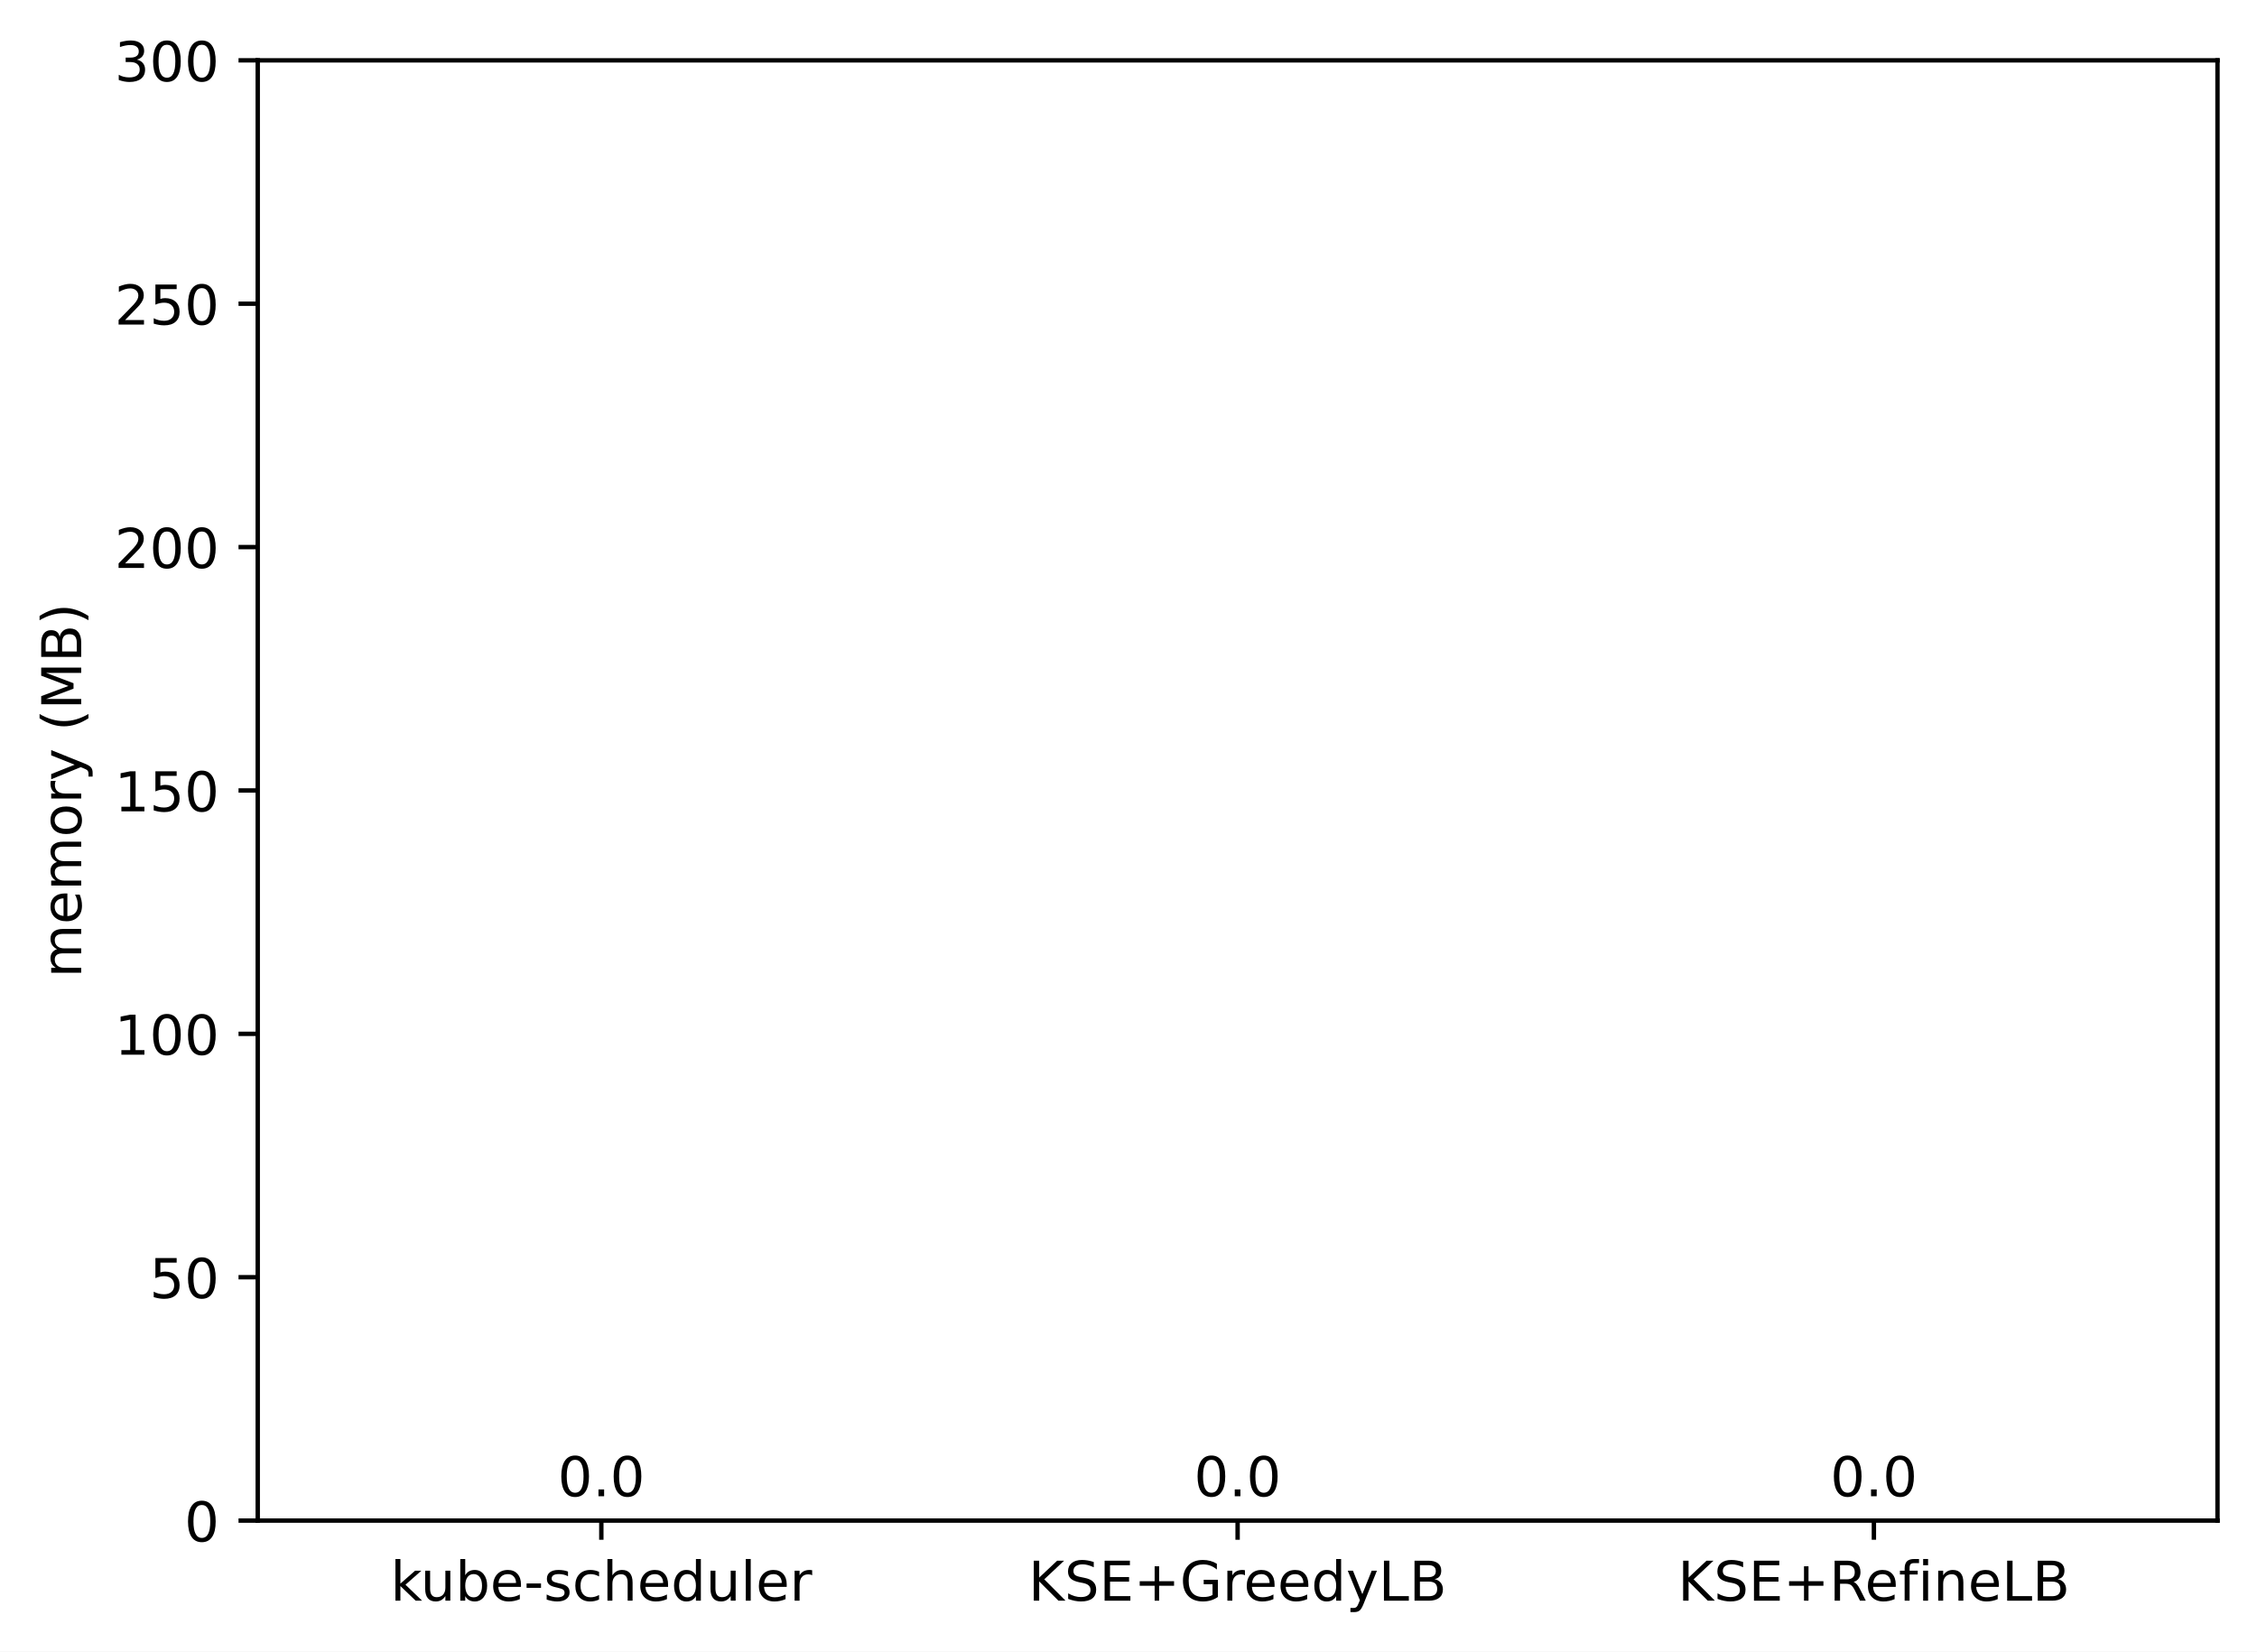
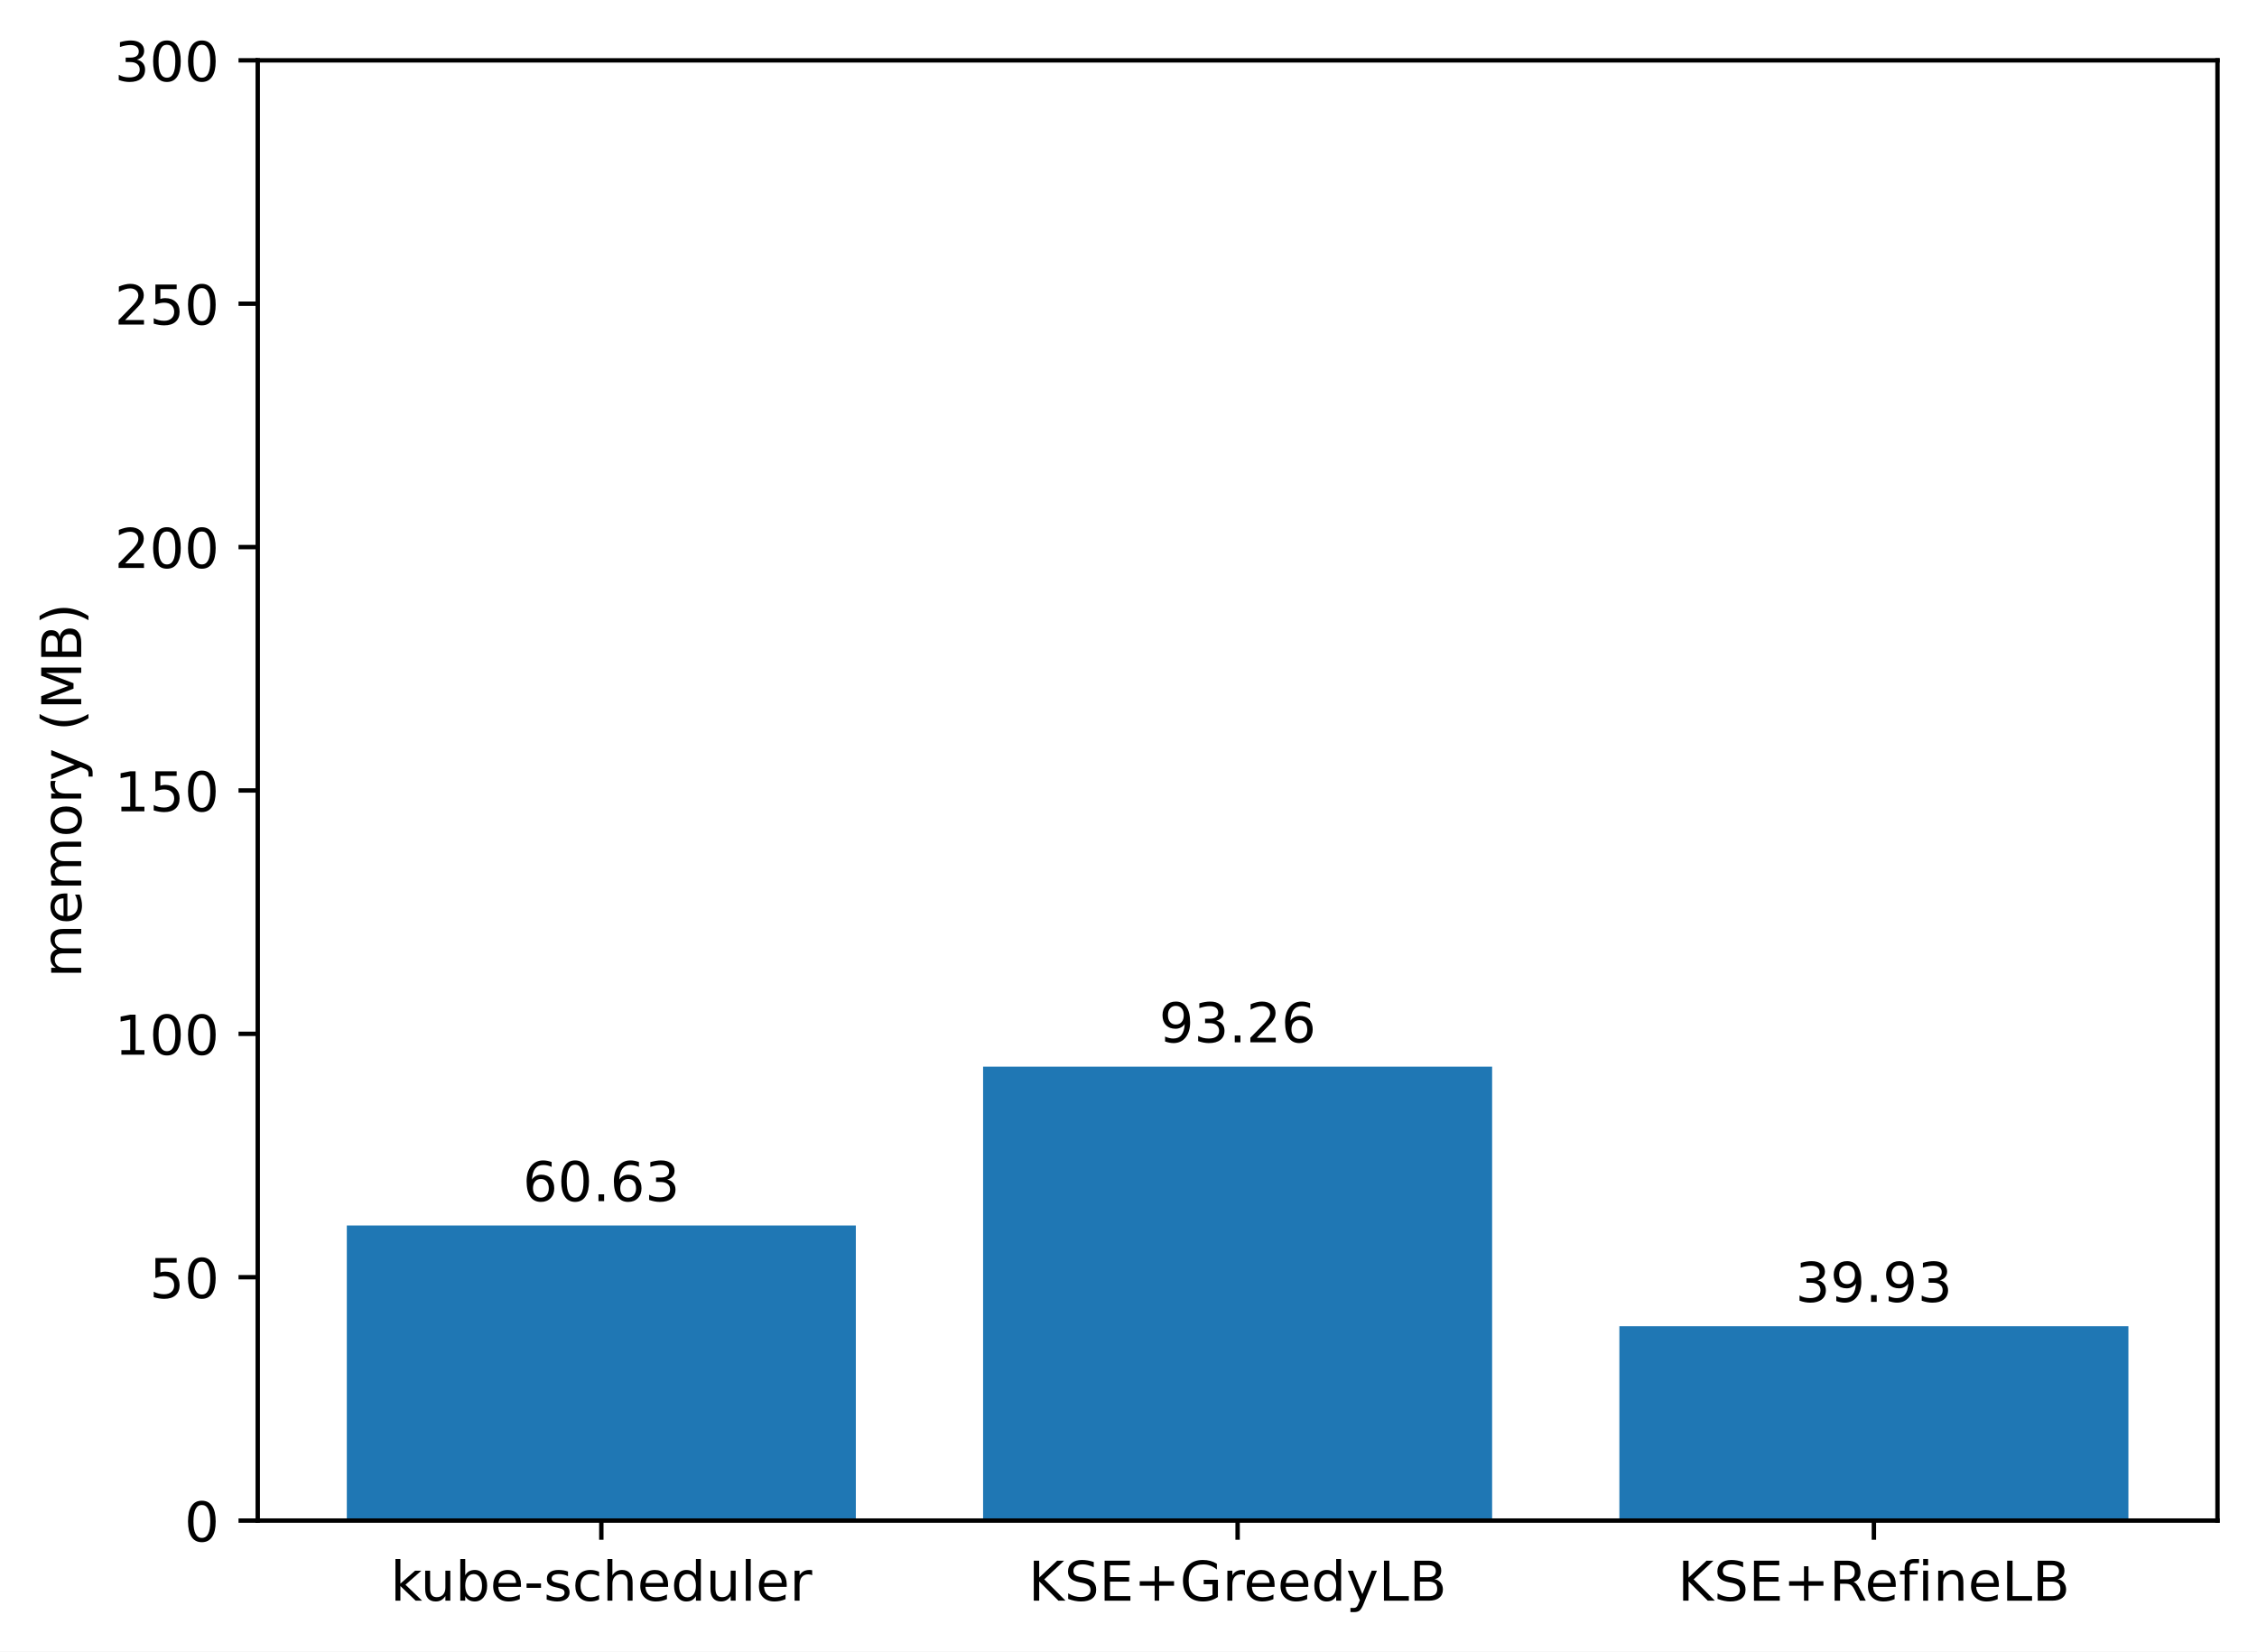
<svg xmlns="http://www.w3.org/2000/svg" xmlns:xlink="http://www.w3.org/1999/xlink" width="411.286pt" height="300.989pt" viewBox="0 0 411.286 300.989" version="1.1">
  <defs>
    <style type="text/css">*{stroke-linejoin: round; stroke-linecap: butt}</style>
  </defs>
  <g id="figure_1">
    <g id="patch_1">
      <path d="M 0 300.989  L 411.286 300.989  L 411.286 0  L 0 0  z " style="fill: #ffffff" />
    </g>
    <g id="axes_1">
      <g id="patch_2">
        <path d="M 46.966 277.111  L 404.086 277.111  L 404.086 10.999  L 46.966 10.999  z " style="fill: #ffffff" />
      </g>
      <g id="patch_3">
-         <path d="M 63.198 277.111  L 155.957 277.111  L 155.957 277.111  L 63.198 277.111  z " clip-path="url(#p4301e69bc7)" style="fill: #1f77b4" />
+         <path d="M 63.198 277.111  L 155.957 277.111  L 155.957 223.33  L 63.198 223.33  z " clip-path="url(#p407b0f0e76)" style="fill: #1f77b4" />
      </g>
      <g id="patch_4">
-         <path d="M 179.146 277.111  L 271.905 277.111  L 271.905 277.111  L 179.146 277.111  z " clip-path="url(#p4301e69bc7)" style="fill: #1f77b4" />
+         <path d="M 179.146 277.111  L 271.905 277.111  L 271.905 194.386  L 179.146 194.386  z " clip-path="url(#p407b0f0e76)" style="fill: #1f77b4" />
      </g>
      <g id="patch_5">
-         <path d="M 295.094 277.111  L 387.853 277.111  L 387.853 277.111  L 295.094 277.111  z " clip-path="url(#p4301e69bc7)" style="fill: #1f77b4" />
+         <path d="M 295.094 277.111  L 387.853 277.111  L 387.853 241.692  L 295.094 241.692  z " clip-path="url(#p407b0f0e76)" style="fill: #1f77b4" />
      </g>
      <g id="matplotlib.axis_1">
        <g id="xtick_1">
          <g id="line2d_1">
            <defs>
-               <path id="m2c7f6eae35" d="M 0 0  L 0 3.5  " style="stroke: #000000; stroke-width: 0.8" />
+               <path id="m03c3aa4615" d="M 0 0  L 0 3.5  " style="stroke: #000000; stroke-width: 0.8" />
            </defs>
            <g>
-               <use xlink:href="#m2c7f6eae35" x="109.578" y="277.111" style="stroke: #000000; stroke-width: 0.8" />
+               <use xlink:href="#m03c3aa4615" x="109.578" y="277.111" style="stroke: #000000; stroke-width: 0.8" />
            </g>
          </g>
          <g id="text_1">
            <g transform="translate(71.15179 291.7097)scale(0.1 -0.1)">
              <defs>
                <path id="DejaVuSans-6b" d="M 581 4863  L 1159 4863  L 1159 1991  L 2875 3500  L 3609 3500  L 1753 1863  L 3688 0  L 2938 0  L 1159 1709  L 1159 0  L 581 0  L 581 4863  z " transform="scale(0.015625)" />
                <path id="DejaVuSans-75" d="M 544 1381  L 544 3500  L 1119 3500  L 1119 1403  Q 1119 906 1312 657  Q 1506 409 1894 409  Q 2359 409 2629 706  Q 2900 1003 2900 1516  L 2900 3500  L 3475 3500  L 3475 0  L 2900 0  L 2900 538  Q 2691 219 2414 64  Q 2138 -91 1772 -91  Q 1169 -91 856 284  Q 544 659 544 1381  z M 1991 3584  L 1991 3584  z " transform="scale(0.015625)" />
                <path id="DejaVuSans-62" d="M 3116 1747  Q 3116 2381 2855 2742  Q 2594 3103 2138 3103  Q 1681 3103 1420 2742  Q 1159 2381 1159 1747  Q 1159 1113 1420 752  Q 1681 391 2138 391  Q 2594 391 2855 752  Q 3116 1113 3116 1747  z M 1159 2969  Q 1341 3281 1617 3432  Q 1894 3584 2278 3584  Q 2916 3584 3314 3078  Q 3713 2572 3713 1747  Q 3713 922 3314 415  Q 2916 -91 2278 -91  Q 1894 -91 1617 61  Q 1341 213 1159 525  L 1159 0  L 581 0  L 581 4863  L 1159 4863  L 1159 2969  z " transform="scale(0.015625)" />
                <path id="DejaVuSans-65" d="M 3597 1894  L 3597 1613  L 953 1613  Q 991 1019 1311 708  Q 1631 397 2203 397  Q 2534 397 2845 478  Q 3156 559 3463 722  L 3463 178  Q 3153 47 2828 -22  Q 2503 -91 2169 -91  Q 1331 -91 842 396  Q 353 884 353 1716  Q 353 2575 817 3079  Q 1281 3584 2069 3584  Q 2775 3584 3186 3129  Q 3597 2675 3597 1894  z M 3022 2063  Q 3016 2534 2758 2815  Q 2500 3097 2075 3097  Q 1594 3097 1305 2825  Q 1016 2553 972 2059  L 3022 2063  z " transform="scale(0.015625)" />
                <path id="DejaVuSans-2d" d="M 313 2009  L 1997 2009  L 1997 1497  L 313 1497  L 313 2009  z " transform="scale(0.015625)" />
                <path id="DejaVuSans-73" d="M 2834 3397  L 2834 2853  Q 2591 2978 2328 3040  Q 2066 3103 1784 3103  Q 1356 3103 1142 2972  Q 928 2841 928 2578  Q 928 2378 1081 2264  Q 1234 2150 1697 2047  L 1894 2003  Q 2506 1872 2764 1633  Q 3022 1394 3022 966  Q 3022 478 2636 193  Q 2250 -91 1575 -91  Q 1294 -91 989 -36  Q 684 19 347 128  L 347 722  Q 666 556 975 473  Q 1284 391 1588 391  Q 1994 391 2212 530  Q 2431 669 2431 922  Q 2431 1156 2273 1281  Q 2116 1406 1581 1522  L 1381 1569  Q 847 1681 609 1914  Q 372 2147 372 2553  Q 372 3047 722 3315  Q 1072 3584 1716 3584  Q 2034 3584 2315 3537  Q 2597 3491 2834 3397  z " transform="scale(0.015625)" />
                <path id="DejaVuSans-63" d="M 3122 3366  L 3122 2828  Q 2878 2963 2633 3030  Q 2388 3097 2138 3097  Q 1578 3097 1268 2742  Q 959 2388 959 1747  Q 959 1106 1268 751  Q 1578 397 2138 397  Q 2388 397 2633 464  Q 2878 531 3122 666  L 3122 134  Q 2881 22 2623 -34  Q 2366 -91 2075 -91  Q 1284 -91 818 406  Q 353 903 353 1747  Q 353 2603 823 3093  Q 1294 3584 2113 3584  Q 2378 3584 2631 3529  Q 2884 3475 3122 3366  z " transform="scale(0.015625)" />
                <path id="DejaVuSans-68" d="M 3513 2113  L 3513 0  L 2938 0  L 2938 2094  Q 2938 2591 2744 2837  Q 2550 3084 2163 3084  Q 1697 3084 1428 2787  Q 1159 2491 1159 1978  L 1159 0  L 581 0  L 581 4863  L 1159 4863  L 1159 2956  Q 1366 3272 1645 3428  Q 1925 3584 2291 3584  Q 2894 3584 3203 3211  Q 3513 2838 3513 2113  z " transform="scale(0.015625)" />
                <path id="DejaVuSans-64" d="M 2906 2969  L 2906 4863  L 3481 4863  L 3481 0  L 2906 0  L 2906 525  Q 2725 213 2448 61  Q 2172 -91 1784 -91  Q 1150 -91 751 415  Q 353 922 353 1747  Q 353 2572 751 3078  Q 1150 3584 1784 3584  Q 2172 3584 2448 3432  Q 2725 3281 2906 2969  z M 947 1747  Q 947 1113 1208 752  Q 1469 391 1925 391  Q 2381 391 2643 752  Q 2906 1113 2906 1747  Q 2906 2381 2643 2742  Q 2381 3103 1925 3103  Q 1469 3103 1208 2742  Q 947 2381 947 1747  z " transform="scale(0.015625)" />
                <path id="DejaVuSans-6c" d="M 603 4863  L 1178 4863  L 1178 0  L 603 0  L 603 4863  z " transform="scale(0.015625)" />
                <path id="DejaVuSans-72" d="M 2631 2963  Q 2534 3019 2420 3045  Q 2306 3072 2169 3072  Q 1681 3072 1420 2755  Q 1159 2438 1159 1844  L 1159 0  L 581 0  L 581 3500  L 1159 3500  L 1159 2956  Q 1341 3275 1631 3429  Q 1922 3584 2338 3584  Q 2397 3584 2469 3576  Q 2541 3569 2628 3553  L 2631 2963  z " transform="scale(0.015625)" />
              </defs>
              <use xlink:href="#DejaVuSans-6b" />
              <use xlink:href="#DejaVuSans-75" x="54.785" />
              <use xlink:href="#DejaVuSans-62" x="118.164" />
              <use xlink:href="#DejaVuSans-65" x="181.641" />
              <use xlink:href="#DejaVuSans-2d" x="243.164" />
              <use xlink:href="#DejaVuSans-73" x="279.248" />
              <use xlink:href="#DejaVuSans-63" x="331.348" />
              <use xlink:href="#DejaVuSans-68" x="386.328" />
              <use xlink:href="#DejaVuSans-65" x="449.707" />
              <use xlink:href="#DejaVuSans-64" x="511.23" />
              <use xlink:href="#DejaVuSans-75" x="574.707" />
              <use xlink:href="#DejaVuSans-6c" x="638.086" />
              <use xlink:href="#DejaVuSans-65" x="665.869" />
              <use xlink:href="#DejaVuSans-72" x="727.393" />
            </g>
          </g>
        </g>
        <g id="xtick_2">
          <g id="line2d_2">
            <g>
-               <use xlink:href="#m2c7f6eae35" x="225.526" y="277.111" style="stroke: #000000; stroke-width: 0.8" />
+               <use xlink:href="#m03c3aa4615" x="225.526" y="277.111" style="stroke: #000000; stroke-width: 0.8" />
            </g>
          </g>
          <g id="text_2">
            <g transform="translate(187.403 291.7097)scale(0.1 -0.1)">
              <defs>
                <path id="DejaVuSans-4b" d="M 628 4666  L 1259 4666  L 1259 2694  L 3353 4666  L 4166 4666  L 1850 2491  L 4331 0  L 3500 0  L 1259 2247  L 1259 0  L 628 0  L 628 4666  z " transform="scale(0.015625)" />
                <path id="DejaVuSans-53" d="M 3425 4513  L 3425 3897  Q 3066 4069 2747 4153  Q 2428 4238 2131 4238  Q 1616 4238 1336 4038  Q 1056 3838 1056 3469  Q 1056 3159 1242 3001  Q 1428 2844 1947 2747  L 2328 2669  Q 3034 2534 3370 2195  Q 3706 1856 3706 1288  Q 3706 609 3251 259  Q 2797 -91 1919 -91  Q 1588 -91 1214 -16  Q 841 59 441 206  L 441 856  Q 825 641 1194 531  Q 1563 422 1919 422  Q 2459 422 2753 634  Q 3047 847 3047 1241  Q 3047 1584 2836 1778  Q 2625 1972 2144 2069  L 1759 2144  Q 1053 2284 737 2584  Q 422 2884 422 3419  Q 422 4038 858 4394  Q 1294 4750 2059 4750  Q 2388 4750 2728 4690  Q 3069 4631 3425 4513  z " transform="scale(0.015625)" />
                <path id="DejaVuSans-45" d="M 628 4666  L 3578 4666  L 3578 4134  L 1259 4134  L 1259 2753  L 3481 2753  L 3481 2222  L 1259 2222  L 1259 531  L 3634 531  L 3634 0  L 628 0  L 628 4666  z " transform="scale(0.015625)" />
                <path id="DejaVuSans-2b" d="M 2944 4013  L 2944 2272  L 4684 2272  L 4684 1741  L 2944 1741  L 2944 0  L 2419 0  L 2419 1741  L 678 1741  L 678 2272  L 2419 2272  L 2419 4013  L 2944 4013  z " transform="scale(0.015625)" />
                <path id="DejaVuSans-47" d="M 3809 666  L 3809 1919  L 2778 1919  L 2778 2438  L 4434 2438  L 4434 434  Q 4069 175 3628 42  Q 3188 -91 2688 -91  Q 1594 -91 976 548  Q 359 1188 359 2328  Q 359 3472 976 4111  Q 1594 4750 2688 4750  Q 3144 4750 3555 4637  Q 3966 4525 4313 4306  L 4313 3634  Q 3963 3931 3569 4081  Q 3175 4231 2741 4231  Q 1884 4231 1454 3753  Q 1025 3275 1025 2328  Q 1025 1384 1454 906  Q 1884 428 2741 428  Q 3075 428 3337 486  Q 3600 544 3809 666  z " transform="scale(0.015625)" />
                <path id="DejaVuSans-79" d="M 2059 -325  Q 1816 -950 1584 -1140  Q 1353 -1331 966 -1331  L 506 -1331  L 506 -850  L 844 -850  Q 1081 -850 1212 -737  Q 1344 -625 1503 -206  L 1606 56  L 191 3500  L 800 3500  L 1894 763  L 2988 3500  L 3597 3500  L 2059 -325  z " transform="scale(0.015625)" />
                <path id="DejaVuSans-4c" d="M 628 4666  L 1259 4666  L 1259 531  L 3531 531  L 3531 0  L 628 0  L 628 4666  z " transform="scale(0.015625)" />
                <path id="DejaVuSans-42" d="M 1259 2228  L 1259 519  L 2272 519  Q 2781 519 3026 730  Q 3272 941 3272 1375  Q 3272 1813 3026 2020  Q 2781 2228 2272 2228  L 1259 2228  z M 1259 4147  L 1259 2741  L 2194 2741  Q 2656 2741 2882 2914  Q 3109 3088 3109 3444  Q 3109 3797 2882 3972  Q 2656 4147 2194 4147  L 1259 4147  z M 628 4666  L 2241 4666  Q 2963 4666 3353 4366  Q 3744 4066 3744 3513  Q 3744 3084 3544 2831  Q 3344 2578 2956 2516  Q 3422 2416 3680 2098  Q 3938 1781 3938 1306  Q 3938 681 3513 340  Q 3088 0 2303 0  L 628 0  L 628 4666  z " transform="scale(0.015625)" />
              </defs>
              <use xlink:href="#DejaVuSans-4b" />
              <use xlink:href="#DejaVuSans-53" x="65.576" />
              <use xlink:href="#DejaVuSans-45" x="129.053" />
              <use xlink:href="#DejaVuSans-2b" x="192.236" />
              <use xlink:href="#DejaVuSans-47" x="276.025" />
              <use xlink:href="#DejaVuSans-72" x="353.516" />
              <use xlink:href="#DejaVuSans-65" x="392.379" />
              <use xlink:href="#DejaVuSans-65" x="453.902" />
              <use xlink:href="#DejaVuSans-64" x="515.426" />
              <use xlink:href="#DejaVuSans-79" x="578.902" />
              <use xlink:href="#DejaVuSans-4c" x="638.082" />
              <use xlink:href="#DejaVuSans-42" x="693.795" />
            </g>
          </g>
        </g>
        <g id="xtick_3">
          <g id="line2d_3">
            <g>
-               <use xlink:href="#m2c7f6eae35" x="341.474" y="277.111" style="stroke: #000000; stroke-width: 0.8" />
+               <use xlink:href="#m03c3aa4615" x="341.474" y="277.111" style="stroke: #000000; stroke-width: 0.8" />
            </g>
          </g>
          <g id="text_3">
            <g transform="translate(305.7346 291.7097)scale(0.1 -0.1)">
              <defs>
                <path id="DejaVuSans-52" d="M 2841 2188  Q 3044 2119 3236 1894  Q 3428 1669 3622 1275  L 4263 0  L 3584 0  L 2988 1197  Q 2756 1666 2539 1819  Q 2322 1972 1947 1972  L 1259 1972  L 1259 0  L 628 0  L 628 4666  L 2053 4666  Q 2853 4666 3247 4331  Q 3641 3997 3641 3322  Q 3641 2881 3436 2590  Q 3231 2300 2841 2188  z M 1259 4147  L 1259 2491  L 2053 2491  Q 2509 2491 2742 2702  Q 2975 2913 2975 3322  Q 2975 3731 2742 3939  Q 2509 4147 2053 4147  L 1259 4147  z " transform="scale(0.015625)" />
                <path id="DejaVuSans-66" d="M 2375 4863  L 2375 4384  L 1825 4384  Q 1516 4384 1395 4259  Q 1275 4134 1275 3809  L 1275 3500  L 2222 3500  L 2222 3053  L 1275 3053  L 1275 0  L 697 0  L 697 3053  L 147 3053  L 147 3500  L 697 3500  L 697 3744  Q 697 4328 969 4595  Q 1241 4863 1831 4863  L 2375 4863  z " transform="scale(0.015625)" />
                <path id="DejaVuSans-69" d="M 603 3500  L 1178 3500  L 1178 0  L 603 0  L 603 3500  z M 603 4863  L 1178 4863  L 1178 4134  L 603 4134  L 603 4863  z " transform="scale(0.015625)" />
                <path id="DejaVuSans-6e" d="M 3513 2113  L 3513 0  L 2938 0  L 2938 2094  Q 2938 2591 2744 2837  Q 2550 3084 2163 3084  Q 1697 3084 1428 2787  Q 1159 2491 1159 1978  L 1159 0  L 581 0  L 581 3500  L 1159 3500  L 1159 2956  Q 1366 3272 1645 3428  Q 1925 3584 2291 3584  Q 2894 3584 3203 3211  Q 3513 2838 3513 2113  z " transform="scale(0.015625)" />
              </defs>
              <use xlink:href="#DejaVuSans-4b" />
              <use xlink:href="#DejaVuSans-53" x="65.576" />
              <use xlink:href="#DejaVuSans-45" x="129.053" />
              <use xlink:href="#DejaVuSans-2b" x="192.236" />
              <use xlink:href="#DejaVuSans-52" x="276.025" />
              <use xlink:href="#DejaVuSans-65" x="341.008" />
              <use xlink:href="#DejaVuSans-66" x="402.531" />
              <use xlink:href="#DejaVuSans-69" x="437.736" />
              <use xlink:href="#DejaVuSans-6e" x="465.52" />
              <use xlink:href="#DejaVuSans-65" x="528.898" />
              <use xlink:href="#DejaVuSans-4c" x="590.422" />
              <use xlink:href="#DejaVuSans-42" x="646.135" />
            </g>
          </g>
        </g>
      </g>
      <g id="matplotlib.axis_2">
        <g id="ytick_1">
          <g id="line2d_4">
            <defs>
-               <path id="ma400911c49" d="M 0 0  L -3.5 0  " style="stroke: #000000; stroke-width: 0.8" />
+               <path id="mfc758b8354" d="M 0 0  L -3.5 0  " style="stroke: #000000; stroke-width: 0.8" />
            </defs>
            <g>
-               <use xlink:href="#ma400911c49" x="46.966" y="277.111" style="stroke: #000000; stroke-width: 0.8" />
+               <use xlink:href="#mfc758b8354" x="46.966" y="277.111" style="stroke: #000000; stroke-width: 0.8" />
            </g>
          </g>
          <g id="text_4">
            <g transform="translate(33.60312 280.9104)scale(0.1 -0.1)">
              <defs>
                <path id="DejaVuSans-30" d="M 2034 4250  Q 1547 4250 1301 3770  Q 1056 3291 1056 2328  Q 1056 1369 1301 889  Q 1547 409 2034 409  Q 2525 409 2770 889  Q 3016 1369 3016 2328  Q 3016 3291 2770 3770  Q 2525 4250 2034 4250  z M 2034 4750  Q 2819 4750 3233 4129  Q 3647 3509 3647 2328  Q 3647 1150 3233 529  Q 2819 -91 2034 -91  Q 1250 -91 836 529  Q 422 1150 422 2328  Q 422 3509 836 4129  Q 1250 4750 2034 4750  z " transform="scale(0.015625)" />
              </defs>
              <use xlink:href="#DejaVuSans-30" />
            </g>
          </g>
        </g>
        <g id="ytick_2">
          <g id="line2d_5">
            <g>
-               <use xlink:href="#ma400911c49" x="46.966" y="232.759" style="stroke: #000000; stroke-width: 0.8" />
+               <use xlink:href="#mfc758b8354" x="46.966" y="232.759" style="stroke: #000000; stroke-width: 0.8" />
            </g>
          </g>
          <g id="text_5">
            <g transform="translate(27.24063 236.5584)scale(0.1 -0.1)">
              <defs>
                <path id="DejaVuSans-35" d="M 691 4666  L 3169 4666  L 3169 4134  L 1269 4134  L 1269 2991  Q 1406 3038 1543 3061  Q 1681 3084 1819 3084  Q 2600 3084 3056 2656  Q 3513 2228 3513 1497  Q 3513 744 3044 326  Q 2575 -91 1722 -91  Q 1428 -91 1123 -41  Q 819 9 494 109  L 494 744  Q 775 591 1075 516  Q 1375 441 1709 441  Q 2250 441 2565 725  Q 2881 1009 2881 1497  Q 2881 1984 2565 2268  Q 2250 2553 1709 2553  Q 1456 2553 1204 2497  Q 953 2441 691 2322  L 691 4666  z " transform="scale(0.015625)" />
              </defs>
              <use xlink:href="#DejaVuSans-35" />
              <use xlink:href="#DejaVuSans-30" x="63.623" />
            </g>
          </g>
        </g>
        <g id="ytick_3">
          <g id="line2d_6">
            <g>
-               <use xlink:href="#ma400911c49" x="46.966" y="188.407" style="stroke: #000000; stroke-width: 0.8" />
+               <use xlink:href="#mfc758b8354" x="46.966" y="188.407" style="stroke: #000000; stroke-width: 0.8" />
            </g>
          </g>
          <g id="text_6">
            <g transform="translate(20.87813 192.2064)scale(0.1 -0.1)">
              <defs>
                <path id="DejaVuSans-31" d="M 794 531  L 1825 531  L 1825 4091  L 703 3866  L 703 4441  L 1819 4666  L 2450 4666  L 2450 531  L 3481 531  L 3481 0  L 794 0  L 794 531  z " transform="scale(0.015625)" />
              </defs>
              <use xlink:href="#DejaVuSans-31" />
              <use xlink:href="#DejaVuSans-30" x="63.623" />
              <use xlink:href="#DejaVuSans-30" x="127.246" />
            </g>
          </g>
        </g>
        <g id="ytick_4">
          <g id="line2d_7">
            <g>
-               <use xlink:href="#ma400911c49" x="46.966" y="144.055" style="stroke: #000000; stroke-width: 0.8" />
+               <use xlink:href="#mfc758b8354" x="46.966" y="144.055" style="stroke: #000000; stroke-width: 0.8" />
            </g>
          </g>
          <g id="text_7">
            <g transform="translate(20.87813 147.8544)scale(0.1 -0.1)">
              <use xlink:href="#DejaVuSans-31" />
              <use xlink:href="#DejaVuSans-35" x="63.623" />
              <use xlink:href="#DejaVuSans-30" x="127.246" />
            </g>
          </g>
        </g>
        <g id="ytick_5">
          <g id="line2d_8">
            <g>
-               <use xlink:href="#ma400911c49" x="46.966" y="99.703" style="stroke: #000000; stroke-width: 0.8" />
+               <use xlink:href="#mfc758b8354" x="46.966" y="99.703" style="stroke: #000000; stroke-width: 0.8" />
            </g>
          </g>
          <g id="text_8">
            <g transform="translate(20.87813 103.5024)scale(0.1 -0.1)">
              <defs>
                <path id="DejaVuSans-32" d="M 1228 531  L 3431 531  L 3431 0  L 469 0  L 469 531  Q 828 903 1448 1529  Q 2069 2156 2228 2338  Q 2531 2678 2651 2914  Q 2772 3150 2772 3378  Q 2772 3750 2511 3984  Q 2250 4219 1831 4219  Q 1534 4219 1204 4116  Q 875 4013 500 3803  L 500 4441  Q 881 4594 1212 4672  Q 1544 4750 1819 4750  Q 2544 4750 2975 4387  Q 3406 4025 3406 3419  Q 3406 3131 3298 2873  Q 3191 2616 2906 2266  Q 2828 2175 2409 1742  Q 1991 1309 1228 531  z " transform="scale(0.015625)" />
              </defs>
              <use xlink:href="#DejaVuSans-32" />
              <use xlink:href="#DejaVuSans-30" x="63.623" />
              <use xlink:href="#DejaVuSans-30" x="127.246" />
            </g>
          </g>
        </g>
        <g id="ytick_6">
          <g id="line2d_9">
            <g>
-               <use xlink:href="#ma400911c49" x="46.966" y="55.351" style="stroke: #000000; stroke-width: 0.8" />
+               <use xlink:href="#mfc758b8354" x="46.966" y="55.351" style="stroke: #000000; stroke-width: 0.8" />
            </g>
          </g>
          <g id="text_9">
            <g transform="translate(20.87813 59.15044)scale(0.1 -0.1)">
              <use xlink:href="#DejaVuSans-32" />
              <use xlink:href="#DejaVuSans-35" x="63.623" />
              <use xlink:href="#DejaVuSans-30" x="127.246" />
            </g>
          </g>
        </g>
        <g id="ytick_7">
          <g id="line2d_10">
            <g>
-               <use xlink:href="#ma400911c49" x="46.966" y="10.999" style="stroke: #000000; stroke-width: 0.8" />
+               <use xlink:href="#mfc758b8354" x="46.966" y="10.999" style="stroke: #000000; stroke-width: 0.8" />
            </g>
          </g>
          <g id="text_10">
            <g transform="translate(20.87813 14.79844)scale(0.1 -0.1)">
              <defs>
                <path id="DejaVuSans-33" d="M 2597 2516  Q 3050 2419 3304 2112  Q 3559 1806 3559 1356  Q 3559 666 3084 287  Q 2609 -91 1734 -91  Q 1441 -91 1130 -33  Q 819 25 488 141  L 488 750  Q 750 597 1062 519  Q 1375 441 1716 441  Q 2309 441 2620 675  Q 2931 909 2931 1356  Q 2931 1769 2642 2001  Q 2353 2234 1838 2234  L 1294 2234  L 1294 2753  L 1863 2753  Q 2328 2753 2575 2939  Q 2822 3125 2822 3475  Q 2822 3834 2567 4026  Q 2313 4219 1838 4219  Q 1578 4219 1281 4162  Q 984 4106 628 3988  L 628 4550  Q 988 4650 1302 4700  Q 1616 4750 1894 4750  Q 2613 4750 3031 4423  Q 3450 4097 3450 3541  Q 3450 3153 3228 2886  Q 3006 2619 2597 2516  z " transform="scale(0.015625)" />
              </defs>
              <use xlink:href="#DejaVuSans-33" />
              <use xlink:href="#DejaVuSans-30" x="63.623" />
              <use xlink:href="#DejaVuSans-30" x="127.246" />
            </g>
          </g>
        </g>
        <g id="text_11">
          <g transform="translate(14.79844 178.1818)rotate(-90)scale(0.1 -0.1)">
            <defs>
              <path id="DejaVuSans-6d" d="M 3328 2828  Q 3544 3216 3844 3400  Q 4144 3584 4550 3584  Q 5097 3584 5394 3201  Q 5691 2819 5691 2113  L 5691 0  L 5113 0  L 5113 2094  Q 5113 2597 4934 2840  Q 4756 3084 4391 3084  Q 3944 3084 3684 2787  Q 3425 2491 3425 1978  L 3425 0  L 2847 0  L 2847 2094  Q 2847 2600 2669 2842  Q 2491 3084 2119 3084  Q 1678 3084 1418 2786  Q 1159 2488 1159 1978  L 1159 0  L 581 0  L 581 3500  L 1159 3500  L 1159 2956  Q 1356 3278 1631 3431  Q 1906 3584 2284 3584  Q 2666 3584 2933 3390  Q 3200 3197 3328 2828  z " transform="scale(0.015625)" />
              <path id="DejaVuSans-6f" d="M 1959 3097  Q 1497 3097 1228 2736  Q 959 2375 959 1747  Q 959 1119 1226 758  Q 1494 397 1959 397  Q 2419 397 2687 759  Q 2956 1122 2956 1747  Q 2956 2369 2687 2733  Q 2419 3097 1959 3097  z M 1959 3584  Q 2709 3584 3137 3096  Q 3566 2609 3566 1747  Q 3566 888 3137 398  Q 2709 -91 1959 -91  Q 1206 -91 779 398  Q 353 888 353 1747  Q 353 2609 779 3096  Q 1206 3584 1959 3584  z " transform="scale(0.015625)" />
              <path id="DejaVuSans-20" transform="scale(0.015625)" />
              <path id="DejaVuSans-28" d="M 1984 4856  Q 1566 4138 1362 3434  Q 1159 2731 1159 2009  Q 1159 1288 1364 580  Q 1569 -128 1984 -844  L 1484 -844  Q 1016 -109 783 600  Q 550 1309 550 2009  Q 550 2706 781 3412  Q 1013 4119 1484 4856  L 1984 4856  z " transform="scale(0.015625)" />
              <path id="DejaVuSans-4d" d="M 628 4666  L 1569 4666  L 2759 1491  L 3956 4666  L 4897 4666  L 4897 0  L 4281 0  L 4281 4097  L 3078 897  L 2444 897  L 1241 4097  L 1241 0  L 628 0  L 628 4666  z " transform="scale(0.015625)" />
              <path id="DejaVuSans-29" d="M 513 4856  L 1013 4856  Q 1481 4119 1714 3412  Q 1947 2706 1947 2009  Q 1947 1309 1714 600  Q 1481 -109 1013 -844  L 513 -844  Q 928 -128 1133 580  Q 1338 1288 1338 2009  Q 1338 2731 1133 3434  Q 928 4138 513 4856  z " transform="scale(0.015625)" />
            </defs>
            <use xlink:href="#DejaVuSans-6d" />
            <use xlink:href="#DejaVuSans-65" x="97.412" />
            <use xlink:href="#DejaVuSans-6d" x="158.936" />
            <use xlink:href="#DejaVuSans-6f" x="256.348" />
            <use xlink:href="#DejaVuSans-72" x="317.529" />
            <use xlink:href="#DejaVuSans-79" x="358.643" />
            <use xlink:href="#DejaVuSans-20" x="417.822" />
            <use xlink:href="#DejaVuSans-28" x="449.609" />
            <use xlink:href="#DejaVuSans-4d" x="488.623" />
            <use xlink:href="#DejaVuSans-42" x="574.902" />
            <use xlink:href="#DejaVuSans-29" x="643.506" />
          </g>
        </g>
      </g>
      <g id="patch_6">
        <path d="M 46.966 277.111  L 46.966 10.999  " style="fill: none; stroke: #000000; stroke-width: 0.8; stroke-linejoin: miter; stroke-linecap: square" />
      </g>
      <g id="patch_7">
        <path d="M 404.086 277.111  L 404.086 10.999  " style="fill: none; stroke: #000000; stroke-width: 0.8; stroke-linejoin: miter; stroke-linecap: square" />
      </g>
      <g id="patch_8">
        <path d="M 46.966 277.111  L 404.086 277.111  " style="fill: none; stroke: #000000; stroke-width: 0.8; stroke-linejoin: miter; stroke-linecap: square" />
      </g>
      <g id="patch_9">
        <path d="M 46.966 10.999  L 404.086 10.999  " style="fill: none; stroke: #000000; stroke-width: 0.8; stroke-linejoin: miter; stroke-linecap: square" />
      </g>
      <g id="text_12">
-         <g transform="translate(101.626 272.676)scale(0.1 -0.1)">
+         <g transform="translate(95.26351 218.8948)scale(0.1 -0.1)">
          <defs>
+             <path id="DejaVuSans-36" d="M 2113 2584  Q 1688 2584 1439 2293  Q 1191 2003 1191 1497  Q 1191 994 1439 701  Q 1688 409 2113 409  Q 2538 409 2786 701  Q 3034 994 3034 1497  Q 3034 2003 2786 2293  Q 2538 2584 2113 2584  z M 3366 4563  L 3366 3988  Q 3128 4100 2886 4159  Q 2644 4219 2406 4219  Q 1781 4219 1451 3797  Q 1122 3375 1075 2522  Q 1259 2794 1537 2939  Q 1816 3084 2150 3084  Q 2853 3084 3261 2657  Q 3669 2231 3669 1497  Q 3669 778 3244 343  Q 2819 -91 2113 -91  Q 1303 -91 875 529  Q 447 1150 447 2328  Q 447 3434 972 4092  Q 1497 4750 2381 4750  Q 2619 4750 2861 4703  Q 3103 4656 3366 4563  z " transform="scale(0.015625)" />
            <path id="DejaVuSans-2e" d="M 684 794  L 1344 794  L 1344 0  L 684 0  L 684 794  z " transform="scale(0.015625)" />
          </defs>
-           <use xlink:href="#DejaVuSans-30" />
-           <use xlink:href="#DejaVuSans-2e" x="63.623" />
-           <use xlink:href="#DejaVuSans-30" x="95.41" />
+           <use xlink:href="#DejaVuSans-36" />
+           <use xlink:href="#DejaVuSans-30" x="63.623" />
+           <use xlink:href="#DejaVuSans-2e" x="127.246" />
+           <use xlink:href="#DejaVuSans-36" x="159.033" />
+           <use xlink:href="#DejaVuSans-33" x="222.656" />
        </g>
      </g>
      <g id="text_13">
-         <g transform="translate(217.5741 272.676)scale(0.1 -0.1)">
-           <use xlink:href="#DejaVuSans-30" />
-           <use xlink:href="#DejaVuSans-2e" x="63.623" />
-           <use xlink:href="#DejaVuSans-30" x="95.41" />
+         <g transform="translate(211.2116 189.9507)scale(0.1 -0.1)">
+           <defs>
+             <path id="DejaVuSans-39" d="M 703 97  L 703 672  Q 941 559 1184 500  Q 1428 441 1663 441  Q 2288 441 2617 861  Q 2947 1281 2994 2138  Q 2813 1869 2534 1725  Q 2256 1581 1919 1581  Q 1219 1581 811 2004  Q 403 2428 403 3163  Q 403 3881 828 4315  Q 1253 4750 1959 4750  Q 2769 4750 3195 4129  Q 3622 3509 3622 2328  Q 3622 1225 3098 567  Q 2575 -91 1691 -91  Q 1453 -91 1209 -44  Q 966 3 703 97  z M 1959 2075  Q 2384 2075 2632 2365  Q 2881 2656 2881 3163  Q 2881 3666 2632 3958  Q 2384 4250 1959 4250  Q 1534 4250 1286 3958  Q 1038 3666 1038 3163  Q 1038 2656 1286 2365  Q 1534 2075 1959 2075  z " transform="scale(0.015625)" />
+           </defs>
+           <use xlink:href="#DejaVuSans-39" />
+           <use xlink:href="#DejaVuSans-33" x="63.623" />
+           <use xlink:href="#DejaVuSans-2e" x="127.246" />
+           <use xlink:href="#DejaVuSans-32" x="159.033" />
+           <use xlink:href="#DejaVuSans-36" x="222.656" />
        </g>
      </g>
      <g id="text_14">
-         <g transform="translate(333.5221 272.676)scale(0.1 -0.1)">
-           <use xlink:href="#DejaVuSans-30" />
-           <use xlink:href="#DejaVuSans-2e" x="63.623" />
-           <use xlink:href="#DejaVuSans-30" x="95.41" />
+         <g transform="translate(327.1596 237.2565)scale(0.1 -0.1)">
+           <use xlink:href="#DejaVuSans-33" />
+           <use xlink:href="#DejaVuSans-39" x="63.623" />
+           <use xlink:href="#DejaVuSans-2e" x="127.246" />
+           <use xlink:href="#DejaVuSans-39" x="159.033" />
+           <use xlink:href="#DejaVuSans-33" x="222.656" />
        </g>
      </g>
    </g>
  </g>
  <defs>
-     <clipPath id="p4301e69bc7">
+     <clipPath id="p407b0f0e76">
      <rect x="46.966" y="10.999" width="357.12" height="266.112" />
    </clipPath>
  </defs>
</svg>
